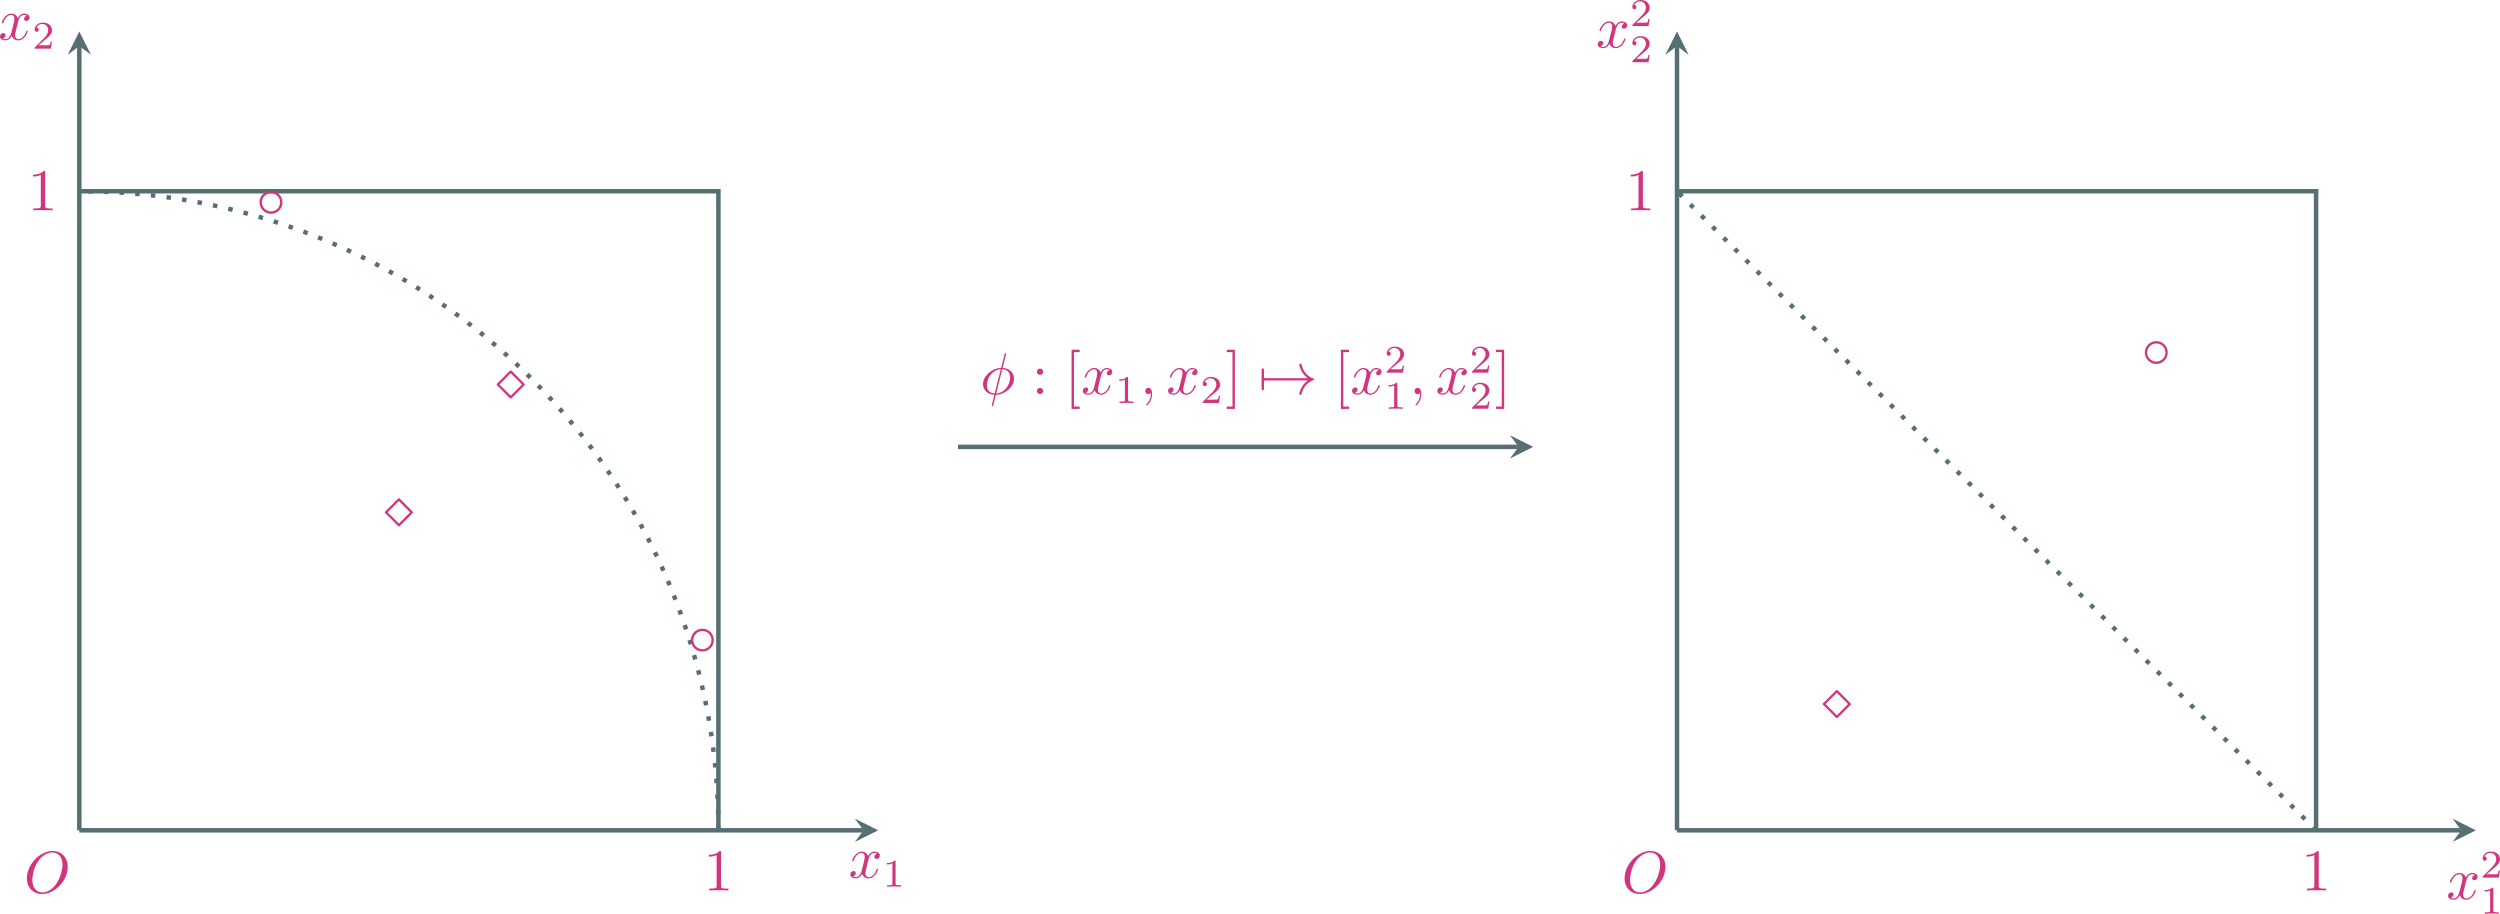
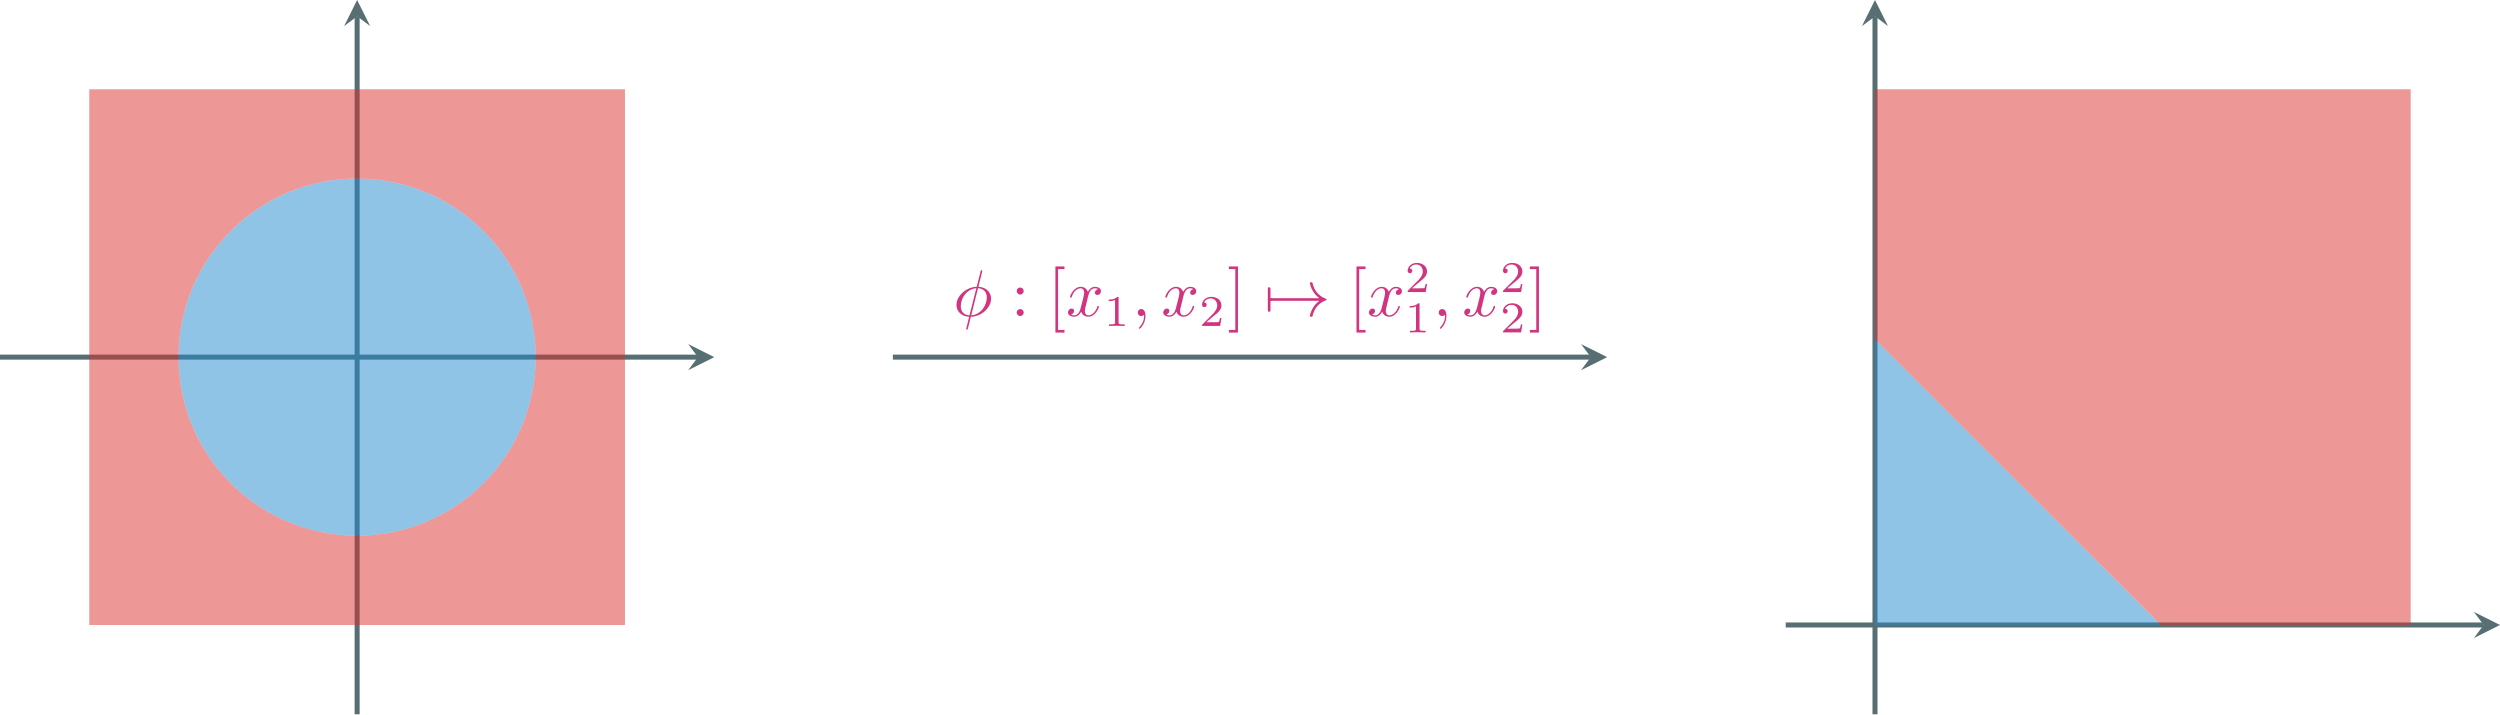
- <svg xmlns="http://www.w3.org/2000/svg" xmlns:xlink="http://www.w3.org/1999/xlink" width="443.556pt" height="162.114pt" viewBox="0 0 443.556 162.114" version="1.2" id="svg267">
-   <defs id="defs64">
-     <g id="g62">
+ <svg xmlns="http://www.w3.org/2000/svg" xmlns:xlink="http://www.w3.org/1999/xlink" width="396.855pt" height="113.387pt" viewBox="0 0 396.855 113.387" version="1.2" id="svg157">
+   <defs id="defs46">
+     <g id="g44">
      <symbol overflow="visible" id="glyph0-0">
-         <path style="stroke:none" d="m 0.531,0 h 4.188 V -4.969 H 0.531 Z M 1.047,-0.531 V -4.438 h 3.156 v 3.906 z m 0,0" id="path2" />
+         <path style="stroke:none" d="" id="path2" />
      </symbol>
      <symbol overflow="visible" id="glyph0-1">
-         <path style="stroke:none" d="m 1.141,-0.719 c 0,0.438 -0.484,0.469 -0.766,0.484 -0.078,0 -0.109,0.062 -0.109,0.125 0,0.062 0.031,0.141 0.109,0.141 0.562,0 0.703,-0.047 1.141,-0.047 0.453,0 0.531,0.047 1.125,0.047 0.094,0 0.125,-0.062 0.125,-0.125 0,-0.062 -0.031,-0.125 -0.125,-0.141 C 2.188,-0.297 1.906,-0.297 1.906,-0.719 V -3.5 c 0,-0.484 0.344,-0.469 0.641,-0.531 C 2.594,-4.047 2.625,-4.109 2.625,-4.156 c 0,-0.047 -0.016,-0.109 -0.078,-0.109 -0.609,0 -0.625,0.031 -1.031,0.031 -0.406,0 -0.406,-0.031 -1.031,-0.031 -0.047,0 -0.078,0.062 -0.078,0.125 0,0.047 0.031,0.109 0.078,0.109 0.281,0.047 0.656,0.047 0.656,0.531 z m 0,0" id="path5" />
+         <path style="stroke:none" d="m 4.594,-7.031 c 0,-0.031 0.031,-0.141 0.031,-0.156 0,0 0,-0.094 -0.125,-0.094 -0.109,0 -0.125,0.031 -0.156,0.203 L 3.734,-4.656 c -1.672,0.062 -3.219,1.453 -3.219,2.875 0,1 0.734,1.828 2.016,1.906 C 2.453,0.453 2.375,0.781 2.281,1.109 2.156,1.609 2.062,2 2.062,2.031 c 0,0.109 0.062,0.125 0.125,0.125 0.047,0 0.062,-0.016 0.094,-0.047 C 2.312,2.094 2.375,1.844 2.406,1.688 L 2.797,0.125 C 4.5,0.078 6.016,-1.344 6.016,-2.75 6.016,-3.578 5.453,-4.547 4,-4.656 Z m -2.016,6.922 c -0.625,-0.031 -1.375,-0.391 -1.375,-1.438 0,-1.266 0.891,-2.734 2.469,-2.875 z m 1.359,-4.312 c 0.797,0.047 1.391,0.531 1.391,1.453 0,1.234 -0.891,2.734 -2.469,2.859 z m 0,0" id="path5" />
+       </symbol>
+       <symbol overflow="visible" id="glyph0-2">
+         <path style="stroke:none" d="M 3.5,-3.172 C 3.562,-3.438 3.812,-4.406 4.547,-4.406 c 0.047,0 0.297,0 0.531,0.125 -0.297,0.062 -0.516,0.328 -0.516,0.578 0,0.172 0.125,0.359 0.406,0.359 0.234,0 0.562,-0.188 0.562,-0.609 0,-0.547 -0.625,-0.688 -0.969,-0.688 -0.609,0 -0.984,0.562 -1.109,0.797 -0.266,-0.688 -0.828,-0.797 -1.125,-0.797 -1.094,0 -1.703,1.359 -1.703,1.609 0,0.109 0.109,0.109 0.125,0.109 0.094,0 0.125,-0.016 0.141,-0.109 0.359,-1.109 1.047,-1.375 1.406,-1.375 0.203,0 0.562,0.094 0.562,0.703 0,0.328 -0.172,1.031 -0.562,2.5 -0.172,0.641 -0.531,1.094 -1,1.094 -0.062,0 -0.297,0 -0.516,-0.141 0.266,-0.047 0.484,-0.281 0.484,-0.562 0,-0.297 -0.219,-0.375 -0.391,-0.375 -0.312,0 -0.578,0.281 -0.578,0.609 0,0.484 0.531,0.688 1,0.688 0.688,0 1.062,-0.734 1.094,-0.797 0.125,0.391 0.5,0.797 1.141,0.797 1.078,0 1.672,-1.344 1.672,-1.609 0,-0.109 -0.094,-0.109 -0.125,-0.109 -0.094,0 -0.109,0.047 -0.125,0.125 -0.359,1.109 -1.062,1.375 -1.406,1.375 -0.406,0 -0.578,-0.344 -0.578,-0.703 0,-0.234 0.062,-0.453 0.188,-0.922 z m 0,0" id="path8" />
+       </symbol>
+       <symbol overflow="visible" id="glyph0-3">
+         <path style="stroke:none" d="m 2.125,-0.016 c 0,-0.688 -0.25,-1.094 -0.672,-1.094 -0.344,0 -0.547,0.266 -0.547,0.547 0,0.297 0.203,0.562 0.547,0.562 0.125,0 0.266,-0.047 0.375,-0.141 0.031,-0.016 0.047,-0.031 0.047,-0.031 0.016,0 0.031,0.016 0.031,0.156 0,0.781 -0.375,1.406 -0.719,1.766 -0.109,0.109 -0.109,0.125 -0.109,0.156 0,0.078 0.047,0.125 0.094,0.125 0.125,0 0.953,-0.812 0.953,-2.047 z m 0,0" id="path11" />
      </symbol>
      <symbol overflow="visible" id="glyph1-0">
-         <path style="stroke:none" d="" id="path8" />
+         <path style="stroke:none" d="" id="path14" />
      </symbol>
      <symbol overflow="visible" id="glyph1-1">
-         <path style="stroke:none" d="M 3.5,-3.172 C 3.562,-3.438 3.812,-4.406 4.547,-4.406 c 0.047,0 0.297,0 0.531,0.125 -0.297,0.062 -0.516,0.328 -0.516,0.578 0,0.172 0.125,0.359 0.406,0.359 0.234,0 0.562,-0.188 0.562,-0.609 0,-0.547 -0.625,-0.688 -0.969,-0.688 -0.609,0 -0.984,0.562 -1.109,0.797 -0.266,-0.688 -0.828,-0.797 -1.125,-0.797 -1.094,0 -1.703,1.359 -1.703,1.609 0,0.109 0.109,0.109 0.125,0.109 0.094,0 0.125,-0.016 0.141,-0.109 0.359,-1.109 1.047,-1.375 1.406,-1.375 0.203,0 0.562,0.094 0.562,0.703 0,0.328 -0.172,1.031 -0.562,2.5 -0.172,0.641 -0.531,1.094 -1,1.094 -0.062,0 -0.297,0 -0.516,-0.141 0.266,-0.047 0.484,-0.281 0.484,-0.562 0,-0.297 -0.219,-0.375 -0.391,-0.375 -0.312,0 -0.578,0.281 -0.578,0.609 0,0.484 0.531,0.688 1,0.688 0.688,0 1.062,-0.734 1.094,-0.797 0.125,0.391 0.5,0.797 1.141,0.797 1.078,0 1.672,-1.344 1.672,-1.609 0,-0.109 -0.094,-0.109 -0.125,-0.109 -0.094,0 -0.109,0.047 -0.125,0.125 -0.359,1.109 -1.062,1.375 -1.406,1.375 -0.406,0 -0.578,-0.344 -0.578,-0.703 0,-0.234 0.062,-0.453 0.188,-0.922 z m 0,0" id="path11" />
+         <path style="stroke:none" d="m 2.016,-3.969 c 0,-0.312 -0.25,-0.562 -0.562,-0.562 -0.297,0 -0.547,0.25 -0.547,0.562 0,0.297 0.25,0.562 0.547,0.562 0.312,0 0.562,-0.266 0.562,-0.562 z m 0,3.406 c 0,-0.297 -0.25,-0.547 -0.562,-0.547 -0.297,0 -0.547,0.25 -0.547,0.547 0,0.312 0.25,0.562 0.547,0.562 0.312,0 0.562,-0.25 0.562,-0.562 z m 0,0" id="path17" />
      </symbol>
      <symbol overflow="visible" id="glyph1-2">
-         <path style="stroke:none" d="m 7.766,-4.578 c 0,-1.688 -1.109,-2.828 -2.672,-2.828 -2.266,0 -4.578,2.391 -4.578,4.828 0,1.75 1.172,2.812 2.688,2.812 2.219,0 4.562,-2.297 4.562,-4.812 z m -4.5,4.531 c -1.047,0 -1.781,-0.844 -1.781,-2.234 0,-0.453 0.156,-2 0.969,-3.219 0.719,-1.094 1.75,-1.641 2.578,-1.641 0.859,0 1.797,0.594 1.797,2.156 0,0.75 -0.281,2.391 -1.312,3.688 -0.5,0.641 -1.375,1.25 -2.25,1.25 z m 0,0" id="path14" />
+         <path style="stroke:none" d="M 2.672,2.625 V 2.203 H 1.656 v -9.656 H 2.672 V -7.875 h -1.438 v 10.5 z m 0,0" id="path20" />
      </symbol>
      <symbol overflow="visible" id="glyph1-3">
-         <path style="stroke:none" d="m 4.594,-7.031 c 0,-0.031 0.031,-0.141 0.031,-0.156 0,0 0,-0.094 -0.125,-0.094 -0.109,0 -0.125,0.031 -0.156,0.203 L 3.734,-4.656 c -1.672,0.062 -3.219,1.453 -3.219,2.875 0,1 0.734,1.828 2.016,1.906 C 2.453,0.453 2.375,0.781 2.281,1.109 2.156,1.609 2.062,2 2.062,2.031 c 0,0.109 0.062,0.125 0.125,0.125 0.047,0 0.062,-0.016 0.094,-0.047 C 2.312,2.094 2.375,1.844 2.406,1.688 L 2.797,0.125 C 4.5,0.078 6.016,-1.344 6.016,-2.75 6.016,-3.578 5.453,-4.547 4,-4.656 Z m -2.016,6.922 c -0.625,-0.031 -1.375,-0.391 -1.375,-1.438 0,-1.266 0.891,-2.734 2.469,-2.875 z m 1.359,-4.312 c 0.797,0.047 1.391,0.531 1.391,1.453 0,1.234 -0.891,2.734 -2.469,2.859 z m 0,0" id="path17" />
-       </symbol>
-       <symbol overflow="visible" id="glyph1-4">
-         <path style="stroke:none" d="m 2.125,-0.016 c 0,-0.688 -0.25,-1.094 -0.672,-1.094 -0.344,0 -0.547,0.266 -0.547,0.547 0,0.297 0.203,0.562 0.547,0.562 0.125,0 0.266,-0.047 0.375,-0.141 0.031,-0.016 0.047,-0.031 0.047,-0.031 0.016,0 0.031,0.016 0.031,0.156 0,0.781 -0.375,1.406 -0.719,1.766 -0.109,0.109 -0.109,0.125 -0.109,0.156 0,0.078 0.047,0.125 0.094,0.125 0.125,0 0.953,-0.812 0.953,-2.047 z m 0,0" id="path20" />
+         <path style="stroke:none" d="m 1.672,-7.875 h -1.438 v 0.422 H 1.25 v 9.656 H 0.234 V 2.625 h 1.438 z m 0,0" id="path23" />
      </symbol>
      <symbol overflow="visible" id="glyph2-0">
-         <path style="stroke:none" d="" id="path23" />
+         <path style="stroke:none" d="" id="path26" />
      </symbol>
      <symbol overflow="visible" id="glyph2-1">
-         <path style="stroke:none" d="m 2.328,-4.438 c 0,-0.188 0,-0.188 -0.203,-0.188 -0.453,0.438 -1.078,0.438 -1.359,0.438 v 0.25 c 0.156,0 0.625,0 1,-0.188 v 3.547 c 0,0.234 0,0.328 -0.688,0.328 H 0.812 V 0 c 0.125,0 0.984,-0.031 1.234,-0.031 0.219,0 1.094,0.031 1.25,0.031 V -0.25 H 3.031 c -0.703,0 -0.703,-0.094 -0.703,-0.328 z m 0,0" id="path26" />
+         <path style="stroke:none" d="m 2.328,-4.438 c 0,-0.188 0,-0.188 -0.203,-0.188 -0.453,0.438 -1.078,0.438 -1.359,0.438 v 0.25 c 0.156,0 0.625,0 1,-0.188 v 3.547 c 0,0.234 0,0.328 -0.688,0.328 H 0.812 V 0 c 0.125,0 0.984,-0.031 1.234,-0.031 0.219,0 1.094,0.031 1.25,0.031 V -0.25 H 3.031 c -0.703,0 -0.703,-0.094 -0.703,-0.328 z m 0,0" id="path29" />
      </symbol>
      <symbol overflow="visible" id="glyph2-2">
-         <path style="stroke:none" d="M 3.516,-1.266 H 3.281 c -0.016,0.156 -0.094,0.562 -0.188,0.625 C 3.047,-0.594 2.516,-0.594 2.406,-0.594 H 1.125 c 0.734,-0.641 0.984,-0.844 1.391,-1.172 0.516,-0.406 1,-0.844 1,-1.5 0,-0.844 -0.734,-1.359 -1.625,-1.359 -0.859,0 -1.453,0.609 -1.453,1.25 0,0.344 0.297,0.391 0.375,0.391 0.156,0 0.359,-0.125 0.359,-0.375 0,-0.125 -0.047,-0.375 -0.406,-0.375 C 0.984,-4.219 1.453,-4.375 1.781,-4.375 c 0.703,0 1.062,0.547 1.062,1.109 0,0.609 -0.438,1.078 -0.656,1.328 L 0.516,-0.266 C 0.438,-0.203 0.438,-0.188 0.438,0 h 2.875 z m 0,0" id="path29" />
+         <path style="stroke:none" d="M 3.516,-1.266 H 3.281 c -0.016,0.156 -0.094,0.562 -0.188,0.625 C 3.047,-0.594 2.516,-0.594 2.406,-0.594 H 1.125 c 0.734,-0.641 0.984,-0.844 1.391,-1.172 0.516,-0.406 1,-0.844 1,-1.5 0,-0.844 -0.734,-1.359 -1.625,-1.359 -0.859,0 -1.453,0.609 -1.453,1.25 0,0.344 0.297,0.391 0.375,0.391 0.156,0 0.359,-0.125 0.359,-0.375 0,-0.125 -0.047,-0.375 -0.406,-0.375 C 0.984,-4.219 1.453,-4.375 1.781,-4.375 c 0.703,0 1.062,0.547 1.062,1.109 0,0.609 -0.438,1.078 -0.656,1.328 L 0.516,-0.266 C 0.438,-0.203 0.438,-0.188 0.438,0 h 2.875 z m 0,0" id="path32" />
      </symbol>
      <symbol overflow="visible" id="glyph3-0">
-         <path style="stroke:none" d="" id="path32" />
+         <path style="stroke:none" d="" id="path35" />
      </symbol>
      <symbol overflow="visible" id="glyph3-1">
-         <path style="stroke:none" d="m 3.094,-6.719 c 0,-0.25 0,-0.281 -0.25,-0.281 C 2.188,-6.328 1.266,-6.328 0.938,-6.328 V -6 c 0.203,0 0.828,0 1.375,-0.266 v 5.438 c 0,0.375 -0.031,0.5 -0.984,0.5 H 1 V 0 c 0.359,-0.031 1.281,-0.031 1.703,-0.031 0.422,0 1.328,0 1.703,0.031 V -0.328 H 4.062 c -0.938,0 -0.969,-0.109 -0.969,-0.5 z m 0,0" id="path35" />
+         <path style="stroke:none" d="m 1,-2.422 c 0.062,0 0.297,0 0.297,-0.203 C 1.297,-2.828 1.062,-2.828 1,-2.828 v -1.375 c 0,-0.172 0,-0.375 -0.219,-0.375 -0.203,0 -0.203,0.203 -0.203,0.375 v 3.156 c 0,0.172 0,0.375 0.203,0.375 C 1,-0.672 1,-0.875 1,-1.047 Z m 0,0" id="path38" />
      </symbol>
      <symbol overflow="visible" id="glyph3-2">
-         <path style="stroke:none" d="m 2.016,-3.969 c 0,-0.312 -0.25,-0.562 -0.562,-0.562 -0.297,0 -0.547,0.25 -0.547,0.562 0,0.297 0.25,0.562 0.547,0.562 0.312,0 0.562,-0.266 0.562,-0.562 z m 0,3.406 c 0,-0.297 -0.25,-0.547 -0.562,-0.547 -0.297,0 -0.547,0.25 -0.547,0.547 0,0.312 0.25,0.562 0.547,0.562 0.312,0 0.562,-0.25 0.562,-0.562 z m 0,0" id="path38" />
-       </symbol>
-       <symbol overflow="visible" id="glyph3-3">
-         <path style="stroke:none" d="M 2.672,2.625 V 2.203 H 1.656 v -9.656 H 2.672 V -7.875 h -1.438 v 10.5 z m 0,0" id="path41" />
-       </symbol>
-       <symbol overflow="visible" id="glyph3-4">
-         <path style="stroke:none" d="m 1.672,-7.875 h -1.438 v 0.422 H 1.25 v 9.656 H 0.234 V 2.625 h 1.438 z m 0,0" id="path44" />
-       </symbol>
-       <symbol overflow="visible" id="glyph4-0">
-         <path style="stroke:none" d="" id="path47" />
-       </symbol>
-       <symbol overflow="visible" id="glyph4-1">
-         <path style="stroke:none" d="M 2.859,-4.984 C 2.734,-5.109 2.703,-5.125 2.625,-5.125 c -0.078,0 -0.094,0.016 -0.203,0.141 l -2.156,2.156 C 0.141,-2.719 0.125,-2.703 0.125,-2.625 c 0,0.047 0.016,0.078 0.047,0.125 0.031,0.016 0.391,0.375 0.578,0.562 l 1.484,1.5 c 0.094,0.094 0.25,0.234 0.266,0.266 0.016,0 0.062,0.047 0.125,0.047 0.016,0 0.078,0 0.141,-0.047 l 2.312,-2.312 C 5.078,-2.5 5.125,-2.547 5.125,-2.625 5.125,-2.703 5.094,-2.734 4.984,-2.844 Z M 2.625,-4.625 l 2,2 -1.984,2 -2,-2 z m 0,0" id="path50" />
-       </symbol>
-       <symbol overflow="visible" id="glyph4-2">
-         <path style="stroke:none" d="m 4.656,-2.625 c 0,-1.125 -0.922,-2.031 -2.031,-2.031 -1.141,0 -2.047,0.922 -2.047,2.031 0,1.109 0.906,2.031 2.047,2.031 1.109,0 2.031,-0.906 2.031,-2.031 z M 2.625,-1.016 C 1.719,-1.016 1,-1.75 1,-2.625 1,-3.5 1.719,-4.234 2.625,-4.234 c 0.875,0 1.609,0.703 1.609,1.609 0,0.906 -0.734,1.609 -1.609,1.609 z m 0,0" id="path53" />
-       </symbol>
-       <symbol overflow="visible" id="glyph4-3">
-         <path style="stroke:none" d="m 1,-2.422 c 0.062,0 0.297,0 0.297,-0.203 C 1.297,-2.828 1.062,-2.828 1,-2.828 v -1.375 c 0,-0.172 0,-0.375 -0.219,-0.375 -0.203,0 -0.203,0.203 -0.203,0.375 v 3.156 c 0,0.172 0,0.375 0.203,0.375 C 1,-0.672 1,-0.875 1,-1.047 Z m 0,0" id="path56" />
-       </symbol>
-       <symbol overflow="visible" id="glyph4-4">
-         <path style="stroke:none" d="M 8.75,-2.422 C 8.172,-1.969 7.891,-1.547 7.812,-1.406 7.344,-0.688 7.25,-0.016 7.25,-0.016 c 0,0.125 0.125,0.125 0.219,0.125 0.172,0 0.188,-0.016 0.234,-0.203 C 7.938,-1.125 8.562,-2 9.75,-2.484 9.875,-2.531 9.906,-2.547 9.906,-2.625 c 0,-0.078 -0.062,-0.109 -0.094,-0.109 -0.453,-0.188 -1.734,-0.703 -2.125,-2.469 -0.031,-0.125 -0.047,-0.156 -0.219,-0.156 -0.094,0 -0.219,0 -0.219,0.125 0,0.016 0.094,0.672 0.547,1.375 C 8,-3.531 8.312,-3.172 8.75,-2.828 H 0.953 c -0.188,0 -0.375,0 -0.375,0.203 0,0.203 0.188,0.203 0.375,0.203 z m 0,0" id="path59" />
+         <path style="stroke:none" d="M 8.75,-2.422 C 8.172,-1.969 7.891,-1.547 7.812,-1.406 7.344,-0.688 7.25,-0.016 7.25,-0.016 c 0,0.125 0.125,0.125 0.219,0.125 0.172,0 0.188,-0.016 0.234,-0.203 C 7.938,-1.125 8.562,-2 9.75,-2.484 9.875,-2.531 9.906,-2.547 9.906,-2.625 c 0,-0.078 -0.062,-0.109 -0.094,-0.109 -0.453,-0.188 -1.734,-0.703 -2.125,-2.469 -0.031,-0.125 -0.047,-0.156 -0.219,-0.156 -0.094,0 -0.219,0 -0.219,0.125 0,0.016 0.094,0.672 0.547,1.375 C 8,-3.531 8.312,-3.172 8.75,-2.828 H 0.953 c -0.188,0 -0.375,0 -0.375,0.203 0,0.203 0.188,0.203 0.375,0.203 z m 0,0" id="path41" />
      </symbol>
    </g>
  </defs>
-   <g id="g472" transform="translate(-137.5649,-128.169)">
-     <path style="fill:none;stroke:#576e73;stroke-width:0.797;stroke-linecap:butt;stroke-linejoin:miter;stroke-miterlimit:10;stroke-opacity:1" d="M 151.637,275.484 H 290.781" id="path72" />
-     <path style="fill:#576e73;fill-opacity:1;fill-rule:nonzero;stroke:none" d="m 293.371,275.484 -4.145,-2.074 1.555,2.074 -1.555,2.07" id="path74" />
-     <path style="fill:none;stroke:#576e73;stroke-width:0.797;stroke-linecap:butt;stroke-linejoin:miter;stroke-miterlimit:10;stroke-opacity:1" d="M 151.637,275.484 V 136.34" id="path76" />
-     <path style="fill:#576e73;fill-opacity:1;fill-rule:nonzero;stroke:none" d="m 151.637,133.75 -2.07,4.145 2.07,-1.555 2.074,1.555" id="path78" />
-     <use xlink:href="#glyph1-1" x="288.136" y="283.903" id="use80" width="100%" height="100%" style="fill:#d1357f;fill-opacity:1" />
-     <use xlink:href="#glyph2-1" x="294.137" y="285.478" id="use84" width="100%" height="100%" style="fill:#d1357f;fill-opacity:1" />
-     <use xlink:href="#glyph1-1" x="137.268" y="135.223" id="use88" width="100%" height="100%" style="fill:#d1357f;fill-opacity:1" />
-     <use xlink:href="#glyph2-2" x="143.269" y="136.798" id="use92" width="100%" height="100%" style="fill:#d1357f;fill-opacity:1" />
-     <use xlink:href="#glyph1-2" x="141.817" y="286.557" id="use96" width="100%" height="100%" style="fill:#d1357f;fill-opacity:1" />
-     <path style="fill:none;stroke:#576e73;stroke-width:0.797;stroke-linecap:butt;stroke-linejoin:miter;stroke-miterlimit:10;stroke-dasharray:0.797, 1.993;stroke-opacity:1" d="m 265.023,275.484 c 0,-62.625 -50.762,-113.387 -113.387,-113.387" id="path100" />
-     <use xlink:href="#glyph3-1" x="262.399" y="286.149" id="use102" width="100%" height="100%" style="fill:#d1357f;fill-opacity:1" />
-     <use xlink:href="#glyph3-1" x="142.489" y="165.48" id="use106" width="100%" height="100%" style="fill:#d1357f;fill-opacity:1" />
-     <path style="fill:none;stroke:#576e73;stroke-width:0.797;stroke-linecap:butt;stroke-linejoin:miter;stroke-miterlimit:10;stroke-opacity:1" d="M 265.023,275.484 V 162.098 H 151.637" id="path110" />
-     <use xlink:href="#glyph4-1" x="205.706" y="221.686" id="use112" width="100%" height="100%" style="fill:#d1357f;fill-opacity:1" />
-     <use xlink:href="#glyph4-1" x="225.548" y="199.008" id="use116" width="100%" height="100%" style="fill:#d1357f;fill-opacity:1" />
-     <use xlink:href="#glyph4-2" x="183.028" y="166.693" id="use120" width="100%" height="100%" style="fill:#d1357f;fill-opacity:1" />
-     <use xlink:href="#glyph4-2" x="259.564" y="244.364" id="use124" width="100%" height="100%" style="fill:#d1357f;fill-opacity:1" />
-     <path style="fill:none;stroke:#576e73;stroke-width:0.797;stroke-linecap:butt;stroke-linejoin:miter;stroke-miterlimit:10;stroke-opacity:1" d="M 435.105,275.484 H 574.25" id="path128" />
-     <path style="fill:#576e73;fill-opacity:1;fill-rule:nonzero;stroke:none" d="m 576.84,275.484 -4.145,-2.074 1.555,2.074 -1.555,2.07" id="path130" />
-     <path style="fill:none;stroke:#576e73;stroke-width:0.797;stroke-linecap:butt;stroke-linejoin:miter;stroke-miterlimit:10;stroke-opacity:1" d="M 435.105,275.484 V 136.34" id="path132" />
-     <path style="fill:#576e73;fill-opacity:1;fill-rule:nonzero;stroke:none" d="m 435.105,133.75 -2.074,4.145 2.074,-1.555 2.07,1.555" id="path134" />
-     <use xlink:href="#glyph1-1" x="571.604" y="287.687" id="use136" width="100%" height="100%" style="fill:#d1357f;fill-opacity:1" />
-     <use xlink:href="#glyph2-2" x="577.605" y="283.877" id="use140" width="100%" height="100%" style="fill:#d1357f;fill-opacity:1" />
-     <use xlink:href="#glyph2-1" x="577.605" y="290.283" id="use144" width="100%" height="100%" style="fill:#d1357f;fill-opacity:1" />
-     <use xlink:href="#glyph1-1" x="420.736" y="136.604" id="use148" width="100%" height="100%" style="fill:#d1357f;fill-opacity:1" />
-     <use xlink:href="#glyph2-2" x="426.737" y="132.794" id="use152" width="100%" height="100%" style="fill:#d1357f;fill-opacity:1" />
-     <use xlink:href="#glyph2-2" x="426.737" y="139.2" id="use156" width="100%" height="100%" style="fill:#d1357f;fill-opacity:1" />
-     <use xlink:href="#glyph1-2" x="425.285" y="286.557" id="use160" width="100%" height="100%" style="fill:#d1357f;fill-opacity:1" />
-     <path style="fill:none;stroke:#576e73;stroke-width:0.797;stroke-linecap:butt;stroke-linejoin:miter;stroke-miterlimit:10;stroke-dasharray:0.797, 1.993;stroke-opacity:1" d="M 548.492,275.484 435.105,162.098" id="path164" />
-     <use xlink:href="#glyph3-1" x="545.867" y="286.149" id="use166" width="100%" height="100%" style="fill:#d1357f;fill-opacity:1" />
-     <use xlink:href="#glyph3-1" x="425.957" y="165.48" id="use170" width="100%" height="100%" style="fill:#d1357f;fill-opacity:1" />
-     <path style="fill:none;stroke:#576e73;stroke-width:0.797;stroke-linecap:butt;stroke-linejoin:miter;stroke-miterlimit:10;stroke-opacity:1" d="M 548.492,275.484 V 162.098 H 435.105" id="path174" />
-     <use xlink:href="#glyph4-1" x="460.827" y="255.702" id="use176" width="100%" height="100%" style="fill:#d1357f;fill-opacity:1" />
-     <use xlink:href="#glyph4-2" x="517.52" y="193.339" id="use180" width="100%" height="100%" style="fill:#d1357f;fill-opacity:1" />
-     <path style="fill:none;stroke:#576e73;stroke-width:0.797;stroke-linecap:butt;stroke-linejoin:miter;stroke-miterlimit:10;stroke-opacity:1" d="m 307.543,207.453 h 99.461" id="path184" />
-     <path style="fill:#576e73;fill-opacity:1;fill-rule:nonzero;stroke:none" d="m 409.594,207.453 -4.145,-2.074 1.555,2.074 -1.555,2.07" id="path186" />
-     <use xlink:href="#glyph1-3" x="311.458" y="198.094" id="use188" width="100%" height="100%" style="fill:#d1357f;fill-opacity:1" />
-     <use xlink:href="#glyph3-2" x="320.63" y="198.094" id="use192" width="100%" height="100%" style="fill:#d1357f;fill-opacity:1" />
-     <use xlink:href="#glyph3-3" x="326.455" y="198.094" id="use196" width="100%" height="100%" style="fill:#d1357f;fill-opacity:1" />
-     <use xlink:href="#glyph1-1" x="329.38" y="198.094" id="use200" width="100%" height="100%" style="fill:#d1357f;fill-opacity:1" />
-     <use xlink:href="#glyph2-1" x="335.381" y="199.669" id="use204" width="100%" height="100%" style="fill:#d1357f;fill-opacity:1" />
-     <use xlink:href="#glyph1-4" x="339.851" y="198.094" id="use208" width="100%" height="100%" style="fill:#d1357f;fill-opacity:1" />
-     <use xlink:href="#glyph1-1" x="344.511" y="198.094" id="use212" width="100%" height="100%" style="fill:#d1357f;fill-opacity:1" />
-     <use xlink:href="#glyph2-2" x="350.518" y="199.669" id="use216" width="100%" height="100%" style="fill:#d1357f;fill-opacity:1" />
-     <use xlink:href="#glyph3-4" x="354.988" y="198.094" id="use220" width="100%" height="100%" style="fill:#d1357f;fill-opacity:1" />
-     <use xlink:href="#glyph4-3" x="360.821" y="198.094" id="use224" width="100%" height="100%" style="fill:#d1357f;fill-opacity:1" />
-     <use xlink:href="#glyph4-4" x="360.821" y="198.094" id="use226" width="100%" height="100%" style="fill:#d1357f;fill-opacity:1" />
-     <use xlink:href="#glyph3-3" x="374.238" y="198.094" id="use230" width="100%" height="100%" style="fill:#d1357f;fill-opacity:1" />
-     <use xlink:href="#glyph1-1" x="377.154" y="198.094" id="use234" width="100%" height="100%" style="fill:#d1357f;fill-opacity:1" />
-     <use xlink:href="#glyph2-2" x="383.155" y="194.284" id="use238" width="100%" height="100%" style="fill:#d1357f;fill-opacity:1" />
-     <use xlink:href="#glyph2-1" x="383.155" y="200.69" id="use242" width="100%" height="100%" style="fill:#d1357f;fill-opacity:1" />
-     <use xlink:href="#glyph1-4" x="387.625" y="198.094" id="use246" width="100%" height="100%" style="fill:#d1357f;fill-opacity:1" />
-     <use xlink:href="#glyph1-1" x="392.285" y="198.094" id="use250" width="100%" height="100%" style="fill:#d1357f;fill-opacity:1" />
-     <use xlink:href="#glyph2-2" x="398.293" y="194.284" id="use254" width="100%" height="100%" style="fill:#d1357f;fill-opacity:1" />
-     <use xlink:href="#glyph2-2" x="398.293" y="200.69" id="use258" width="100%" height="100%" style="fill:#d1357f;fill-opacity:1" />
-     <use xlink:href="#glyph3-4" x="402.762" y="198.094" id="use262" width="100%" height="100%" style="fill:#d1357f;fill-opacity:1" />
+   <g id="g348" transform="translate(-93.39844,-72.39844)">
+     <path style="fill:none;stroke:#576e73;stroke-width:0.797;stroke-linecap:butt;stroke-linejoin:miter;stroke-miterlimit:10;stroke-opacity:1" d="M 93.398,129.09 H 204.195" id="path50" />
+     <path style="fill:#576e73;fill-opacity:1;fill-rule:nonzero;stroke:none" d="m 206.785,129.09 -4.145,-2.07 1.555,2.07 -1.555,2.074" id="path52" />
+     <path style="fill:none;stroke:#576e73;stroke-width:0.797;stroke-linecap:butt;stroke-linejoin:miter;stroke-miterlimit:10;stroke-opacity:1" d="M 150.09,185.785 V 74.988" id="path54" />
+     <path style="fill:#576e73;fill-opacity:1;fill-rule:nonzero;stroke:none" d="m 150.09,72.398 -2.07,4.145 2.07,-1.555 2.074,1.555" id="path56" />
+     <path style="fill:#238ad1;fill-opacity:0.5;fill-rule:nonzero;stroke:none" d="m 178.438,129.09 c 0,-15.656 -12.691,-28.344 -28.348,-28.344 -15.656,0 -28.344,12.688 -28.344,28.344 0,15.656 12.688,28.348 28.344,28.348 15.656,0 28.348,-12.691 28.348,-28.348 z m 0,0" id="path58" />
+     <path style="fill:#dc302e;fill-opacity:0.5;fill-rule:evenodd;stroke:none" d="M 107.57,171.609 V 86.57 h 85.039 v 85.039 z m 70.867,-42.52 c 0,-15.656 -12.691,-28.344 -28.348,-28.344 -15.656,0 -28.344,12.688 -28.344,28.344 0,15.656 12.688,28.348 28.344,28.348 15.656,0 28.348,-12.691 28.348,-28.348 z m 0,0" id="path60" />
+     <path style="fill:none;stroke:#576e73;stroke-width:0.797;stroke-linecap:butt;stroke-linejoin:miter;stroke-miterlimit:10;stroke-opacity:1" d="M 235.133,129.09 H 345.93" id="path62" />
+     <path style="fill:#576e73;fill-opacity:1;fill-rule:nonzero;stroke:none" d="m 348.52,129.09 -4.145,-2.07 1.555,2.07 -1.555,2.074" id="path64" />
+     <g style="fill:#d1357f;fill-opacity:1" id="g68">
+       <use xlink:href="#glyph0-1" x="244.714" y="122.568" id="use66" width="100%" height="100%" />
+     </g>
+     <g style="fill:#d1357f;fill-opacity:1" id="g72">
+       <use xlink:href="#glyph1-1" x="253.887" y="122.568" id="use70" width="100%" height="100%" />
+     </g>
+     <g style="fill:#d1357f;fill-opacity:1" id="g76">
+       <use xlink:href="#glyph1-2" x="259.704" y="122.568" id="use74" width="100%" height="100%" />
+     </g>
+     <g style="fill:#d1357f;fill-opacity:1" id="g80">
+       <use xlink:href="#glyph0-2" x="262.637" y="122.568" id="use78" width="100%" height="100%" />
+     </g>
+     <g style="fill:#d1357f;fill-opacity:1" id="g84">
+       <use xlink:href="#glyph2-1" x="268.638" y="124.143" id="use82" width="100%" height="100%" />
+     </g>
+     <g style="fill:#d1357f;fill-opacity:1" id="g88">
+       <use xlink:href="#glyph0-3" x="273.108" y="122.568" id="use86" width="100%" height="100%" />
+     </g>
+     <g style="fill:#d1357f;fill-opacity:1" id="g92">
+       <use xlink:href="#glyph0-2" x="277.759" y="122.568" id="use90" width="100%" height="100%" />
+     </g>
+     <g style="fill:#d1357f;fill-opacity:1" id="g96">
+       <use xlink:href="#glyph2-2" x="283.775" y="124.143" id="use94" width="100%" height="100%" />
+     </g>
+     <g style="fill:#d1357f;fill-opacity:1" id="g100">
+       <use xlink:href="#glyph1-3" x="288.245" y="122.568" id="use98" width="100%" height="100%" />
+     </g>
+     <g style="fill:#d1357f;fill-opacity:1" id="g106">
+       <use xlink:href="#glyph3-1" x="294.078" y="122.568" id="use102" width="100%" height="100%" />
+       <use xlink:href="#glyph3-2" x="294.078" y="122.568" id="use104" width="100%" height="100%" />
+     </g>
+     <g style="fill:#d1357f;fill-opacity:1" id="g110">
+       <use xlink:href="#glyph1-2" x="307.495" y="122.568" id="use108" width="100%" height="100%" />
+     </g>
+     <g style="fill:#d1357f;fill-opacity:1" id="g114">
+       <use xlink:href="#glyph0-2" x="310.411" y="122.568" id="use112" width="100%" height="100%" />
+     </g>
+     <g style="fill:#d1357f;fill-opacity:1" id="g118">
+       <use xlink:href="#glyph2-2" x="316.412" y="118.758" id="use116" width="100%" height="100%" />
+     </g>
+     <g style="fill:#d1357f;fill-opacity:1" id="g122">
+       <use xlink:href="#glyph2-1" x="316.412" y="125.164" id="use120" width="100%" height="100%" />
+     </g>
+     <g style="fill:#d1357f;fill-opacity:1" id="g126">
+       <use xlink:href="#glyph0-3" x="320.882" y="122.568" id="use124" width="100%" height="100%" />
+     </g>
+     <g style="fill:#d1357f;fill-opacity:1" id="g130">
+       <use xlink:href="#glyph0-2" x="325.534" y="122.568" id="use128" width="100%" height="100%" />
+     </g>
+     <g style="fill:#d1357f;fill-opacity:1" id="g134">
+       <use xlink:href="#glyph2-2" x="331.549" y="118.758" id="use132" width="100%" height="100%" />
+     </g>
+     <g style="fill:#d1357f;fill-opacity:1" id="g138">
+       <use xlink:href="#glyph2-2" x="331.549" y="125.164" id="use136" width="100%" height="100%" />
+     </g>
+     <g style="fill:#d1357f;fill-opacity:1" id="g142">
+       <use xlink:href="#glyph1-3" x="336.019" y="122.568" id="use140" width="100%" height="100%" />
+     </g>
+     <path style="fill:none;stroke:#576e73;stroke-width:0.797;stroke-linecap:butt;stroke-linejoin:miter;stroke-miterlimit:10;stroke-opacity:1" d="M 391.039,185.785 V 74.988" id="path144" />
+     <path style="fill:#576e73;fill-opacity:1;fill-rule:nonzero;stroke:none" d="m 391.039,72.398 -2.074,4.145 2.074,-1.555 2.07,1.555" id="path146" />
+     <path style="fill:none;stroke:#576e73;stroke-width:0.797;stroke-linecap:butt;stroke-linejoin:miter;stroke-miterlimit:10;stroke-opacity:1" d="M 376.867,171.609 H 487.664" id="path148" />
+     <path style="fill:#576e73;fill-opacity:1;fill-rule:nonzero;stroke:none" d="m 490.254,171.609 -4.145,-2.07 1.555,2.07 -1.555,2.074" id="path150" />
+     <path style="fill:#238ad1;fill-opacity:0.5;fill-rule:nonzero;stroke:none" d="m 391.039,171.609 h 45.355 l -45.355,-45.352 z m 0,0" id="path152" />
+     <path style="fill:#dc302e;fill-opacity:0.5;fill-rule:nonzero;stroke:none" d="M 436.395,171.609 391.039,126.258 V 86.57 h 85.039 v 85.039 z m 0,0" id="path154" />
  </g>
</svg>
